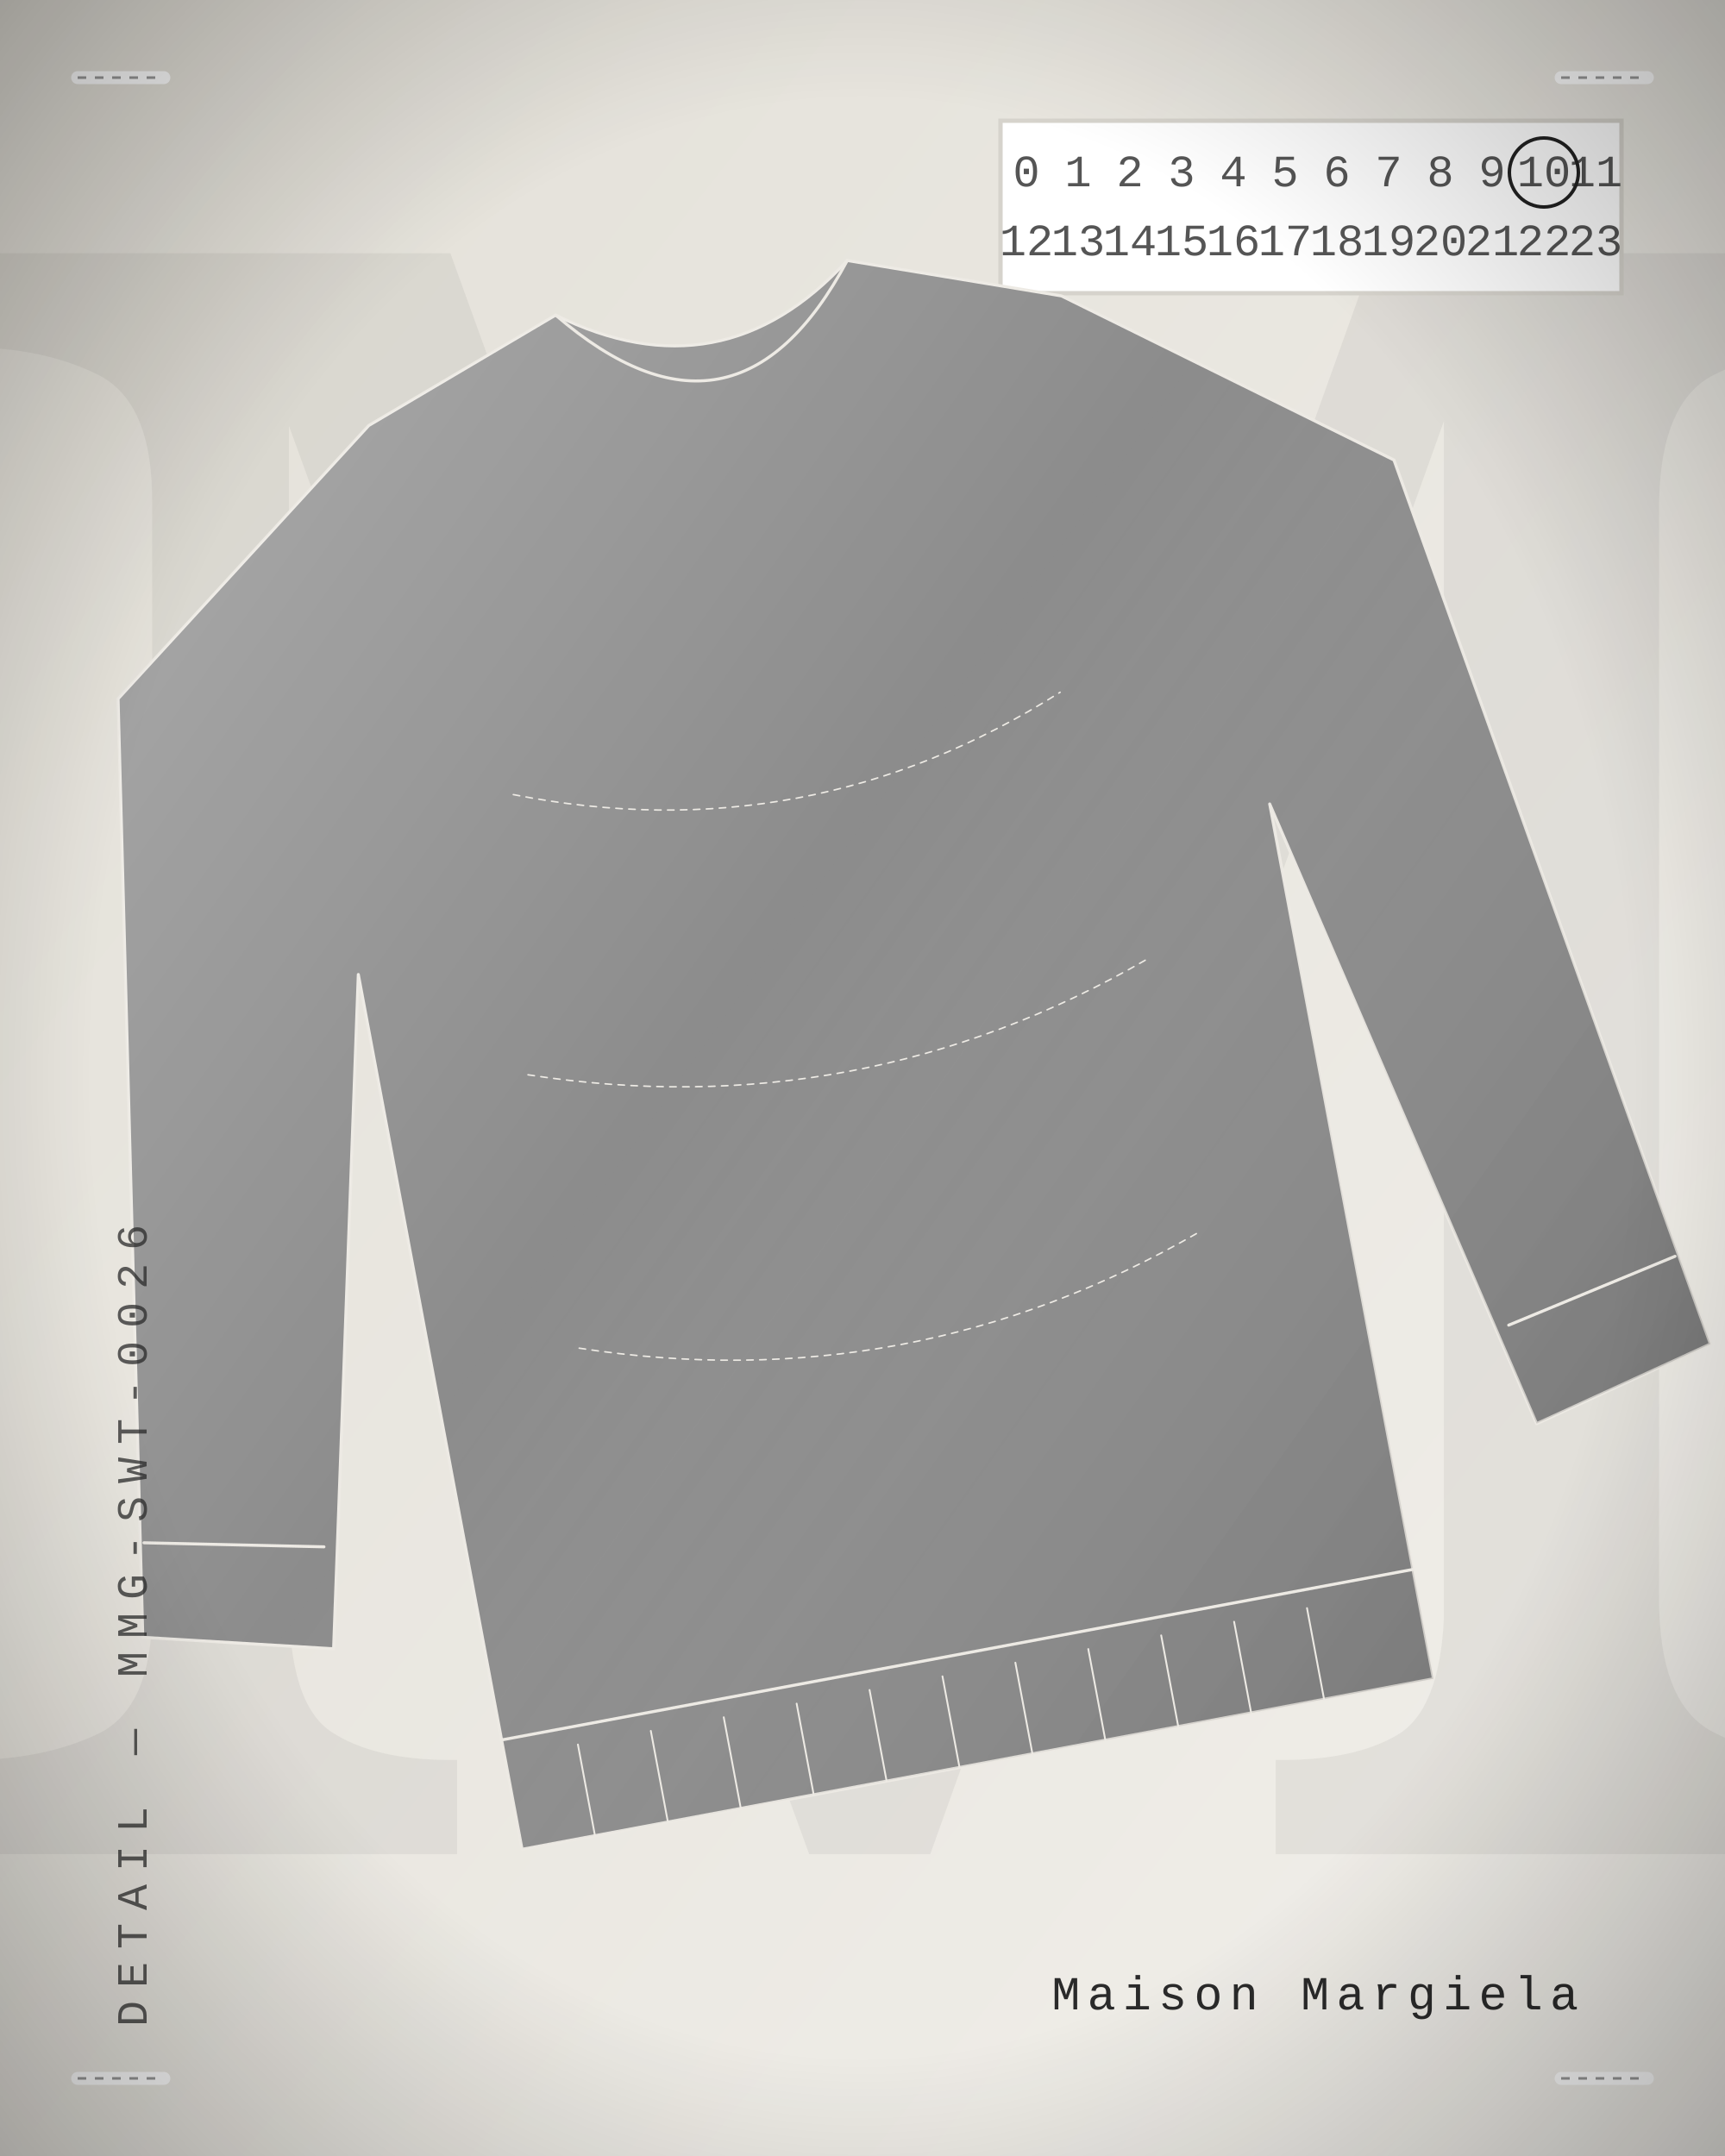
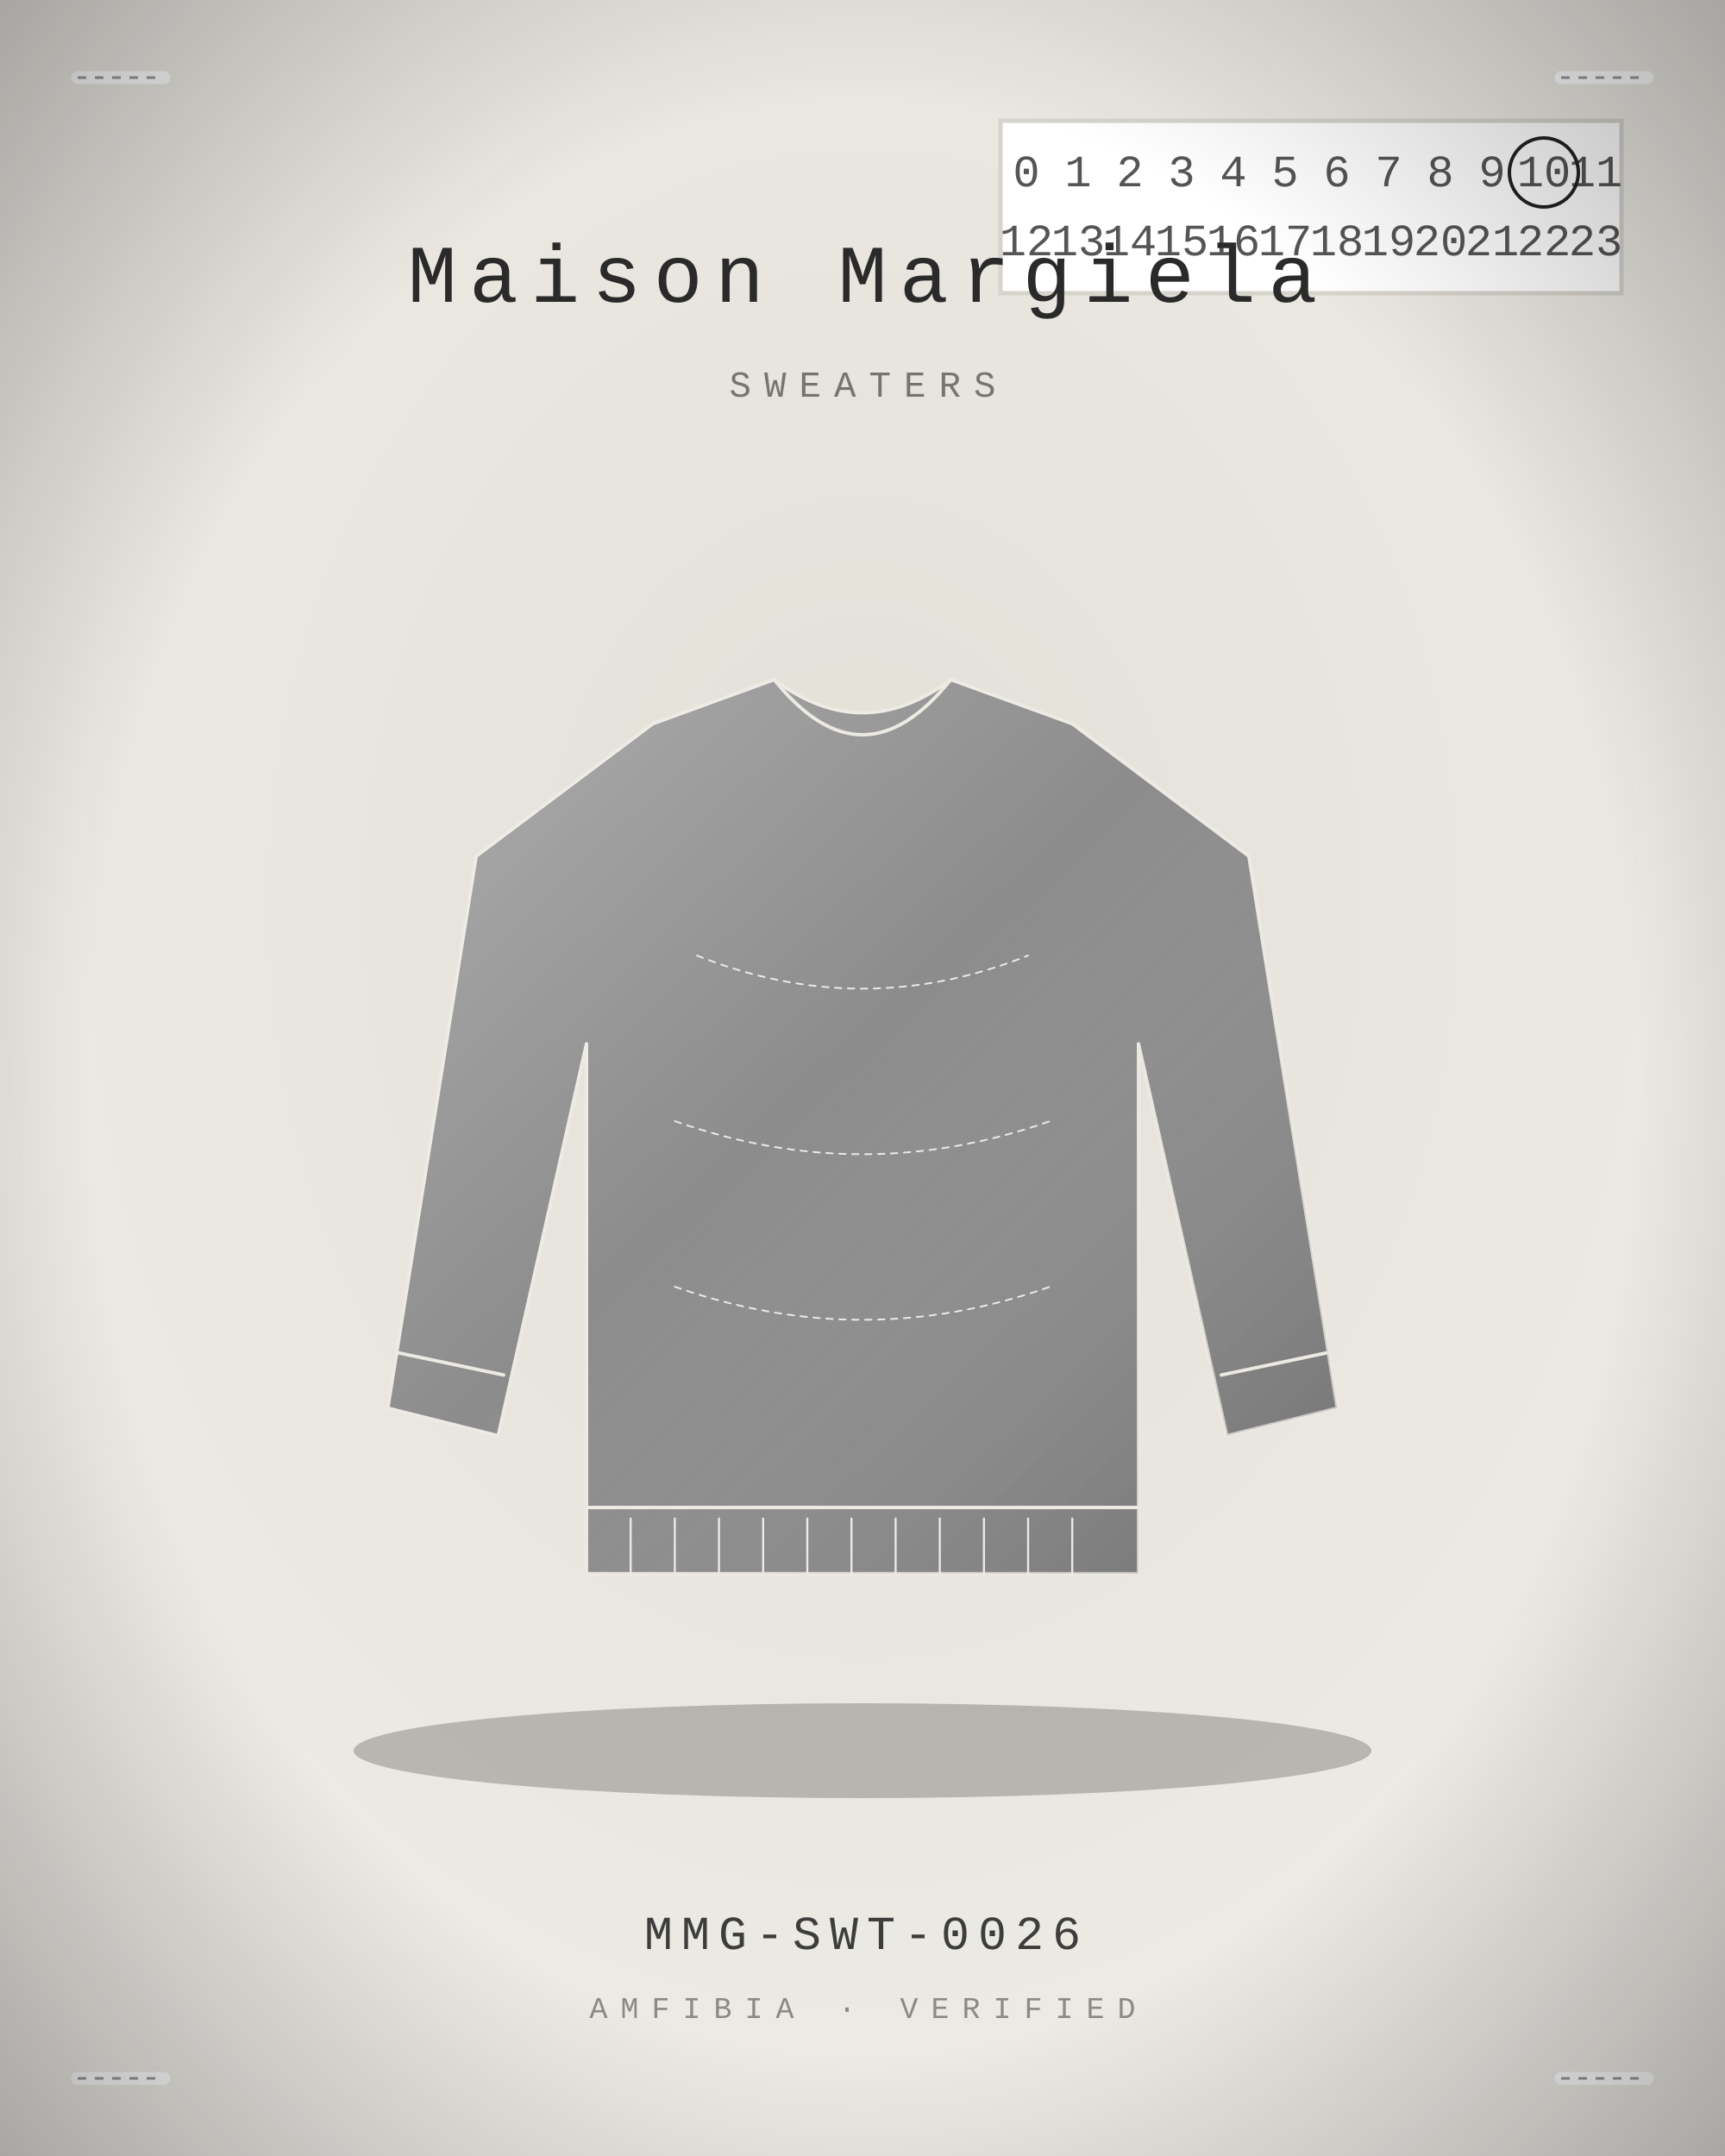
<svg xmlns="http://www.w3.org/2000/svg" viewBox="0 0 400 500" width="800" height="1000">
  <defs>
    <radialGradient id="bg" cx="50%" cy="42%" r="80%">
      <stop offset="0" stop-color="#E3E0D8" />
      <stop offset="1" stop-color="#F1EFEA" />
    </radialGradient>
    <linearGradient id="bgd" x1="0" y1="0" x2="1" y2="1">
      <stop offset="0" stop-color="#E3E0D8" />
      <stop offset="1" stop-color="#F1EFEA" />
    </linearGradient>
    <linearGradient id="sheen" x1="0" y1="0" x2="1" y2="1">
      <stop offset="0" stop-color="#fff" stop-opacity=".30" />
      <stop offset=".45" stop-color="#fff" stop-opacity="0" />
      <stop offset="1" stop-color="#000" stop-opacity=".22" />
    </linearGradient>
    <linearGradient id="multi" x1="0" y1="0" x2="1" y2="1">
      <stop offset="0" stop-color="#B3122E" />
      <stop offset=".35" stop-color="#C9A227" />
      <stop offset=".7" stop-color="#2F5D46" />
      <stop offset="1" stop-color="#3557A0" />
    </linearGradient>
    <radialGradient id="vig" cx="50%" cy="50%" r="75%">
      <stop offset=".6" stop-color="#000" stop-opacity="0" />
      <stop offset="1" stop-color="#000" stop-opacity=".35" />
    </radialGradient>
  </defs>
-   <rect width="400" height="500" fill="url(#bgd)" />
-   <text x="210" y="430" text-anchor="middle" font-family="Georgia, serif" font-size="520" fill="#2A2A2A" opacity="0.06">M</text>
+   <rect width="400" height="500" fill="url(#bg)" />
  <path d="M18 18 l20 0" stroke="#FFFFFF" stroke-width="3" stroke-linecap="round" />
  <path d="M18 18 l20 0" stroke="#999" stroke-width="0.6" stroke-dasharray="2 2" />
  <path d="M362 18 l20 0" stroke="#FFFFFF" stroke-width="3" stroke-linecap="round" />
  <path d="M362 18 l20 0" stroke="#999" stroke-width="0.6" stroke-dasharray="2 2" />
  <path d="M18 482 l20 0" stroke="#FFFFFF" stroke-width="3" stroke-linecap="round" />
  <path d="M18 482 l20 0" stroke="#999" stroke-width="0.6" stroke-dasharray="2 2" />
  <path d="M362 482 l20 0" stroke="#FFFFFF" stroke-width="3" stroke-linecap="round" />
  <path d="M362 482 l20 0" stroke="#999" stroke-width="0.6" stroke-dasharray="2 2" />
  <g transform="translate(232 28)">
    <rect width="144" height="40" fill="#FFFFFF" stroke="#D6D3CC" />
    <g font-family="'Courier New', monospace" font-size="10.4" fill="#555">
      <text x="6" y="15.2" text-anchor="middle">0</text>
      <text x="18" y="15.2" text-anchor="middle">1</text>
      <text x="30" y="15.2" text-anchor="middle">2</text>
      <text x="42" y="15.2" text-anchor="middle">3</text>
      <text x="54" y="15.2" text-anchor="middle">4</text>
      <text x="66" y="15.2" text-anchor="middle">5</text>
      <text x="78" y="15.2" text-anchor="middle">6</text>
      <text x="90" y="15.2" text-anchor="middle">7</text>
      <text x="102" y="15.2" text-anchor="middle">8</text>
      <text x="114" y="15.2" text-anchor="middle">9</text>
      <text x="126" y="15.2" text-anchor="middle">10</text>
      <text x="138" y="15.2" text-anchor="middle">11</text>
      <text x="6" y="31.2" text-anchor="middle">12</text>
      <text x="18" y="31.2" text-anchor="middle">13</text>
      <text x="30" y="31.2" text-anchor="middle">14</text>
      <text x="42" y="31.2" text-anchor="middle">15</text>
      <text x="54" y="31.2" text-anchor="middle">16</text>
      <text x="66" y="31.2" text-anchor="middle">17</text>
      <text x="78" y="31.2" text-anchor="middle">18</text>
      <text x="90" y="31.2" text-anchor="middle">19</text>
      <text x="102" y="31.2" text-anchor="middle">20</text>
      <text x="114" y="31.2" text-anchor="middle">21</text>
      <text x="126" y="31.2" text-anchor="middle">22</text>
      <text x="138" y="31.2" text-anchor="middle">23</text>
    </g>
    <circle cx="126" cy="12" r="8" fill="none" stroke="#222" stroke-width="0.8" />
  </g>
-   <g transform="rotate(-10.6 200 250) translate(-18 20) scale(2.15)">
-     <path d="M62 28 L84 20 Q100 32 116 20 L138 28 L170 52 L186 152 L166 157 L150 86 L150 182 L50 182 L50 86 L34 157 L14 152 L30 52 Z" fill="#8C8C8C" stroke="#EDEAE4" stroke-width="1.4" stroke-linejoin="round" stroke-linecap="round" vector-effect="non-scaling-stroke" />
+   <ellipse cx="200" cy="406" rx="118" ry="11" fill="#000" opacity="0.22" />
+   <g transform="translate(72 132) scale(1.28)">
+     <path d="M62 28 L84 20 Q100 32 116 20 L138 28 L170 52 L186 152 L166 157 L150 86 L150 182 L50 182 L50 86 L34 157 L14 152 L30 52 Z" fill="#8C8C8C" stroke="#EDEAE4" stroke-width="1.6" stroke-linejoin="round" stroke-linecap="round" vector-effect="non-scaling-stroke" />
    <path d="M62 28 L84 20 Q100 32 116 20 L138 28 L170 52 L186 152 L166 157 L150 86 L150 182 L50 182 L50 86 L34 157 L14 152 L30 52 Z" fill="url(#sheen)" stroke="none" />
-     <path d="M84 20 Q100 40 116 20" fill="none" stroke="#EDEAE4" stroke-width="1.4" stroke-linejoin="round" stroke-linecap="round" vector-effect="non-scaling-stroke" />
-     <path d="M50 170 L150 170 M16 142 L35 146 M184 142 L165 146" fill="none" stroke="#EDEAE4" stroke-width="1.4" stroke-linejoin="round" stroke-linecap="round" vector-effect="non-scaling-stroke" />
-     <path d="M58 172 L58 182 M66 172 L66 182 M74 172 L74 182 M82 172 L82 182 M90 172 L90 182 M98 172 L98 182 M106 172 L106 182 M114 172 L114 182 M122 172 L122 182 M130 172 L130 182 M138 172 L138 182" fill="none" stroke="#EDEAE4" stroke-width="0.84" stroke-linejoin="round" stroke-linecap="round" vector-effect="non-scaling-stroke" />
-     <path d="M70 70 Q100 82 130 70 M66 100 Q100 112 134 100 M66 130 Q100 142 134 130" fill="none" stroke="#EDEAE4" stroke-width="0.7" stroke-dasharray="3 3" stroke-linejoin="round" stroke-linecap="round" vector-effect="non-scaling-stroke" />
-   </g>
-   <g transform="translate(34 470) rotate(-90)">
-     <text x="0" y="0" text-anchor="start" font-family="'Courier New', Courier, monospace" font-size="10" letter-spacing="3" fill="#2A2A2A" opacity="0.75">DETAIL — MMG-SWT-0026</text>
+     <path d="M84 20 Q100 40 116 20" fill="none" stroke="#EDEAE4" stroke-width="1.6" stroke-linejoin="round" stroke-linecap="round" vector-effect="non-scaling-stroke" />
+     <path d="M50 170 L150 170 M16 142 L35 146 M184 142 L165 146" fill="none" stroke="#EDEAE4" stroke-width="1.6" stroke-linejoin="round" stroke-linecap="round" vector-effect="non-scaling-stroke" />
+     <path d="M58 172 L58 182 M66 172 L66 182 M74 172 L74 182 M82 172 L82 182 M90 172 L90 182 M98 172 L98 182 M106 172 L106 182 M114 172 L114 182 M122 172 L122 182 M130 172 L130 182 M138 172 L138 182" fill="none" stroke="#EDEAE4" stroke-width="0.96" stroke-linejoin="round" stroke-linecap="round" vector-effect="non-scaling-stroke" />
+     <path d="M70 70 Q100 82 130 70 M66 100 Q100 112 134 100 M66 130 Q100 142 134 130" fill="none" stroke="#EDEAE4" stroke-width="0.8" stroke-dasharray="3 3" stroke-linejoin="round" stroke-linecap="round" vector-effect="non-scaling-stroke" />
  </g>
  <g>
-     <text x="366" y="466" text-anchor="end" font-size="11" fill="#2A2A2A" font-family="'Courier New', Courier, monospace" font-weight="400" letter-spacing="1.65">Maison Margiela</text>
+     <text x="200" y="70" text-anchor="middle" font-size="19" fill="#2A2A2A" font-family="'Courier New', Courier, monospace" font-weight="400" letter-spacing="2.85">Maison Margiela</text>
  </g>
+   <text x="200" y="92" text-anchor="middle" font-family="'Courier New', Courier, monospace" font-size="8.5" letter-spacing="3" fill="#2A2A2A" opacity="0.6">SWEATERS</text>
+   <text x="200" y="452" text-anchor="middle" font-family="'Courier New', Courier, monospace" font-size="11" letter-spacing="2" fill="#2A2A2A" opacity="0.9">MMG-SWT-0026</text>
+   <text x="200" y="468" text-anchor="middle" font-family="'Courier New', Courier, monospace" font-size="7" letter-spacing="3" fill="#2A2A2A" opacity="0.5">AMFIBIA · VERIFIED</text>
  <rect width="400" height="500" fill="url(#vig)" />
</svg>
